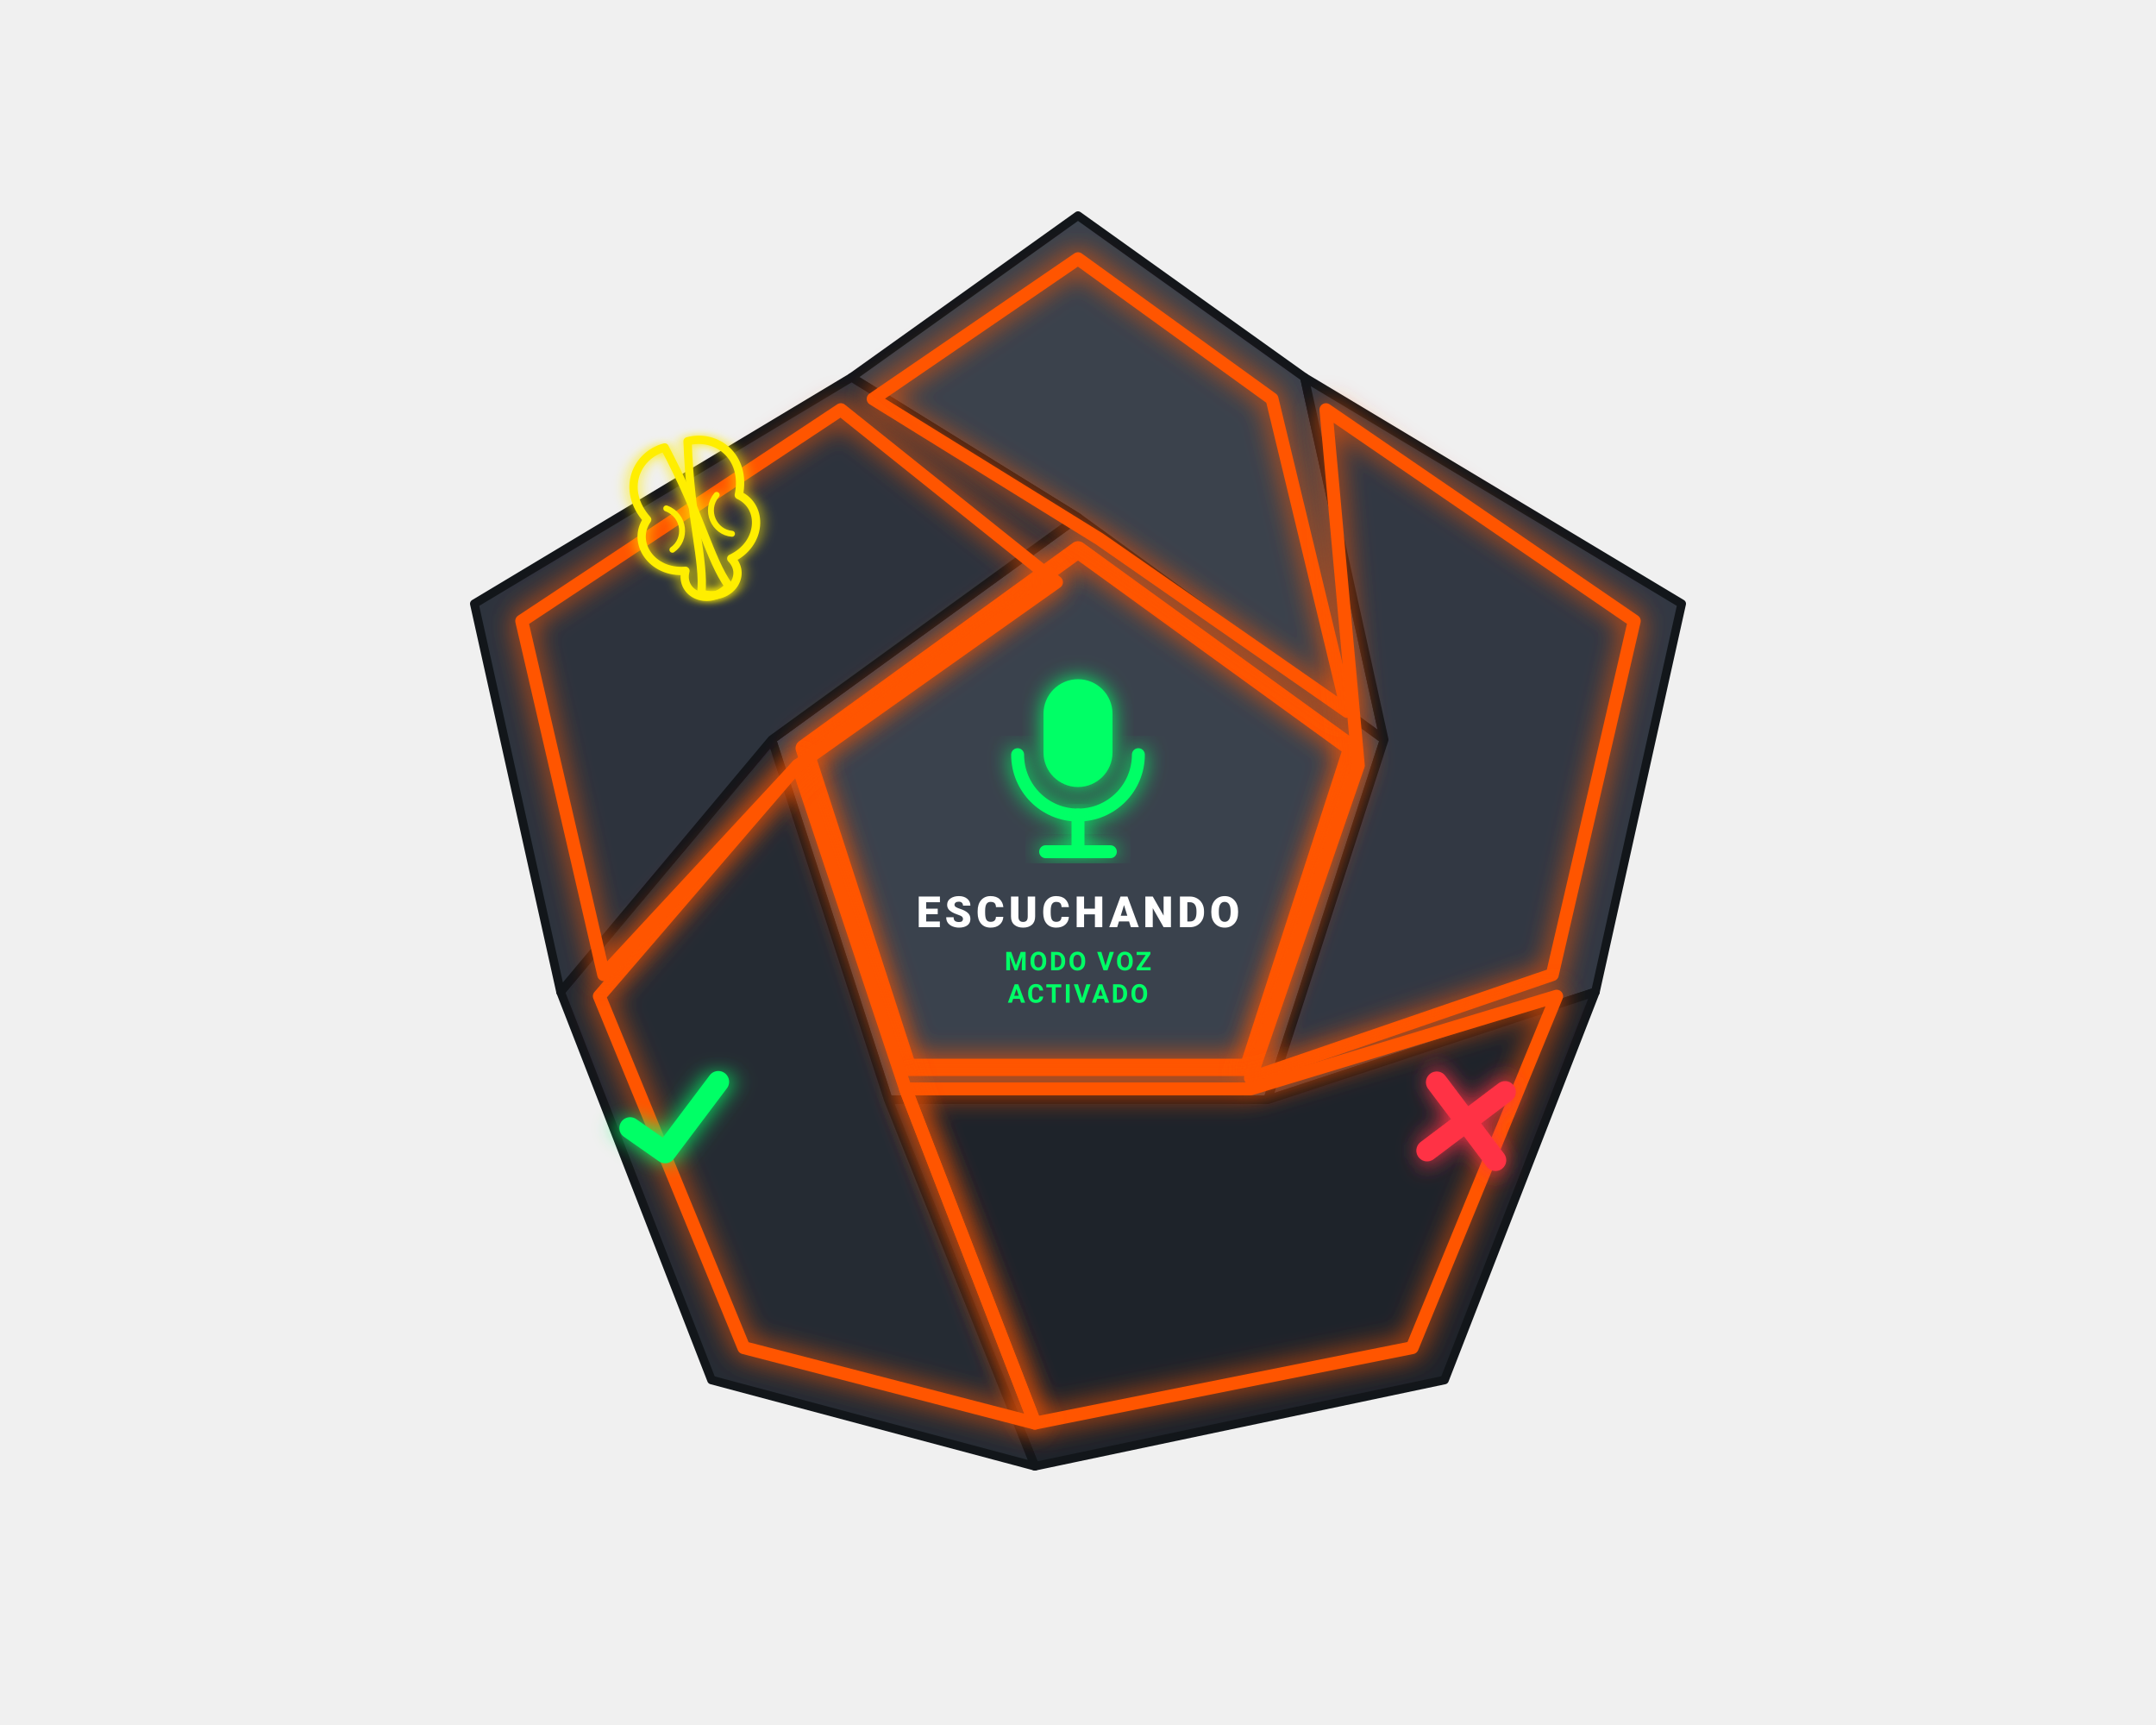
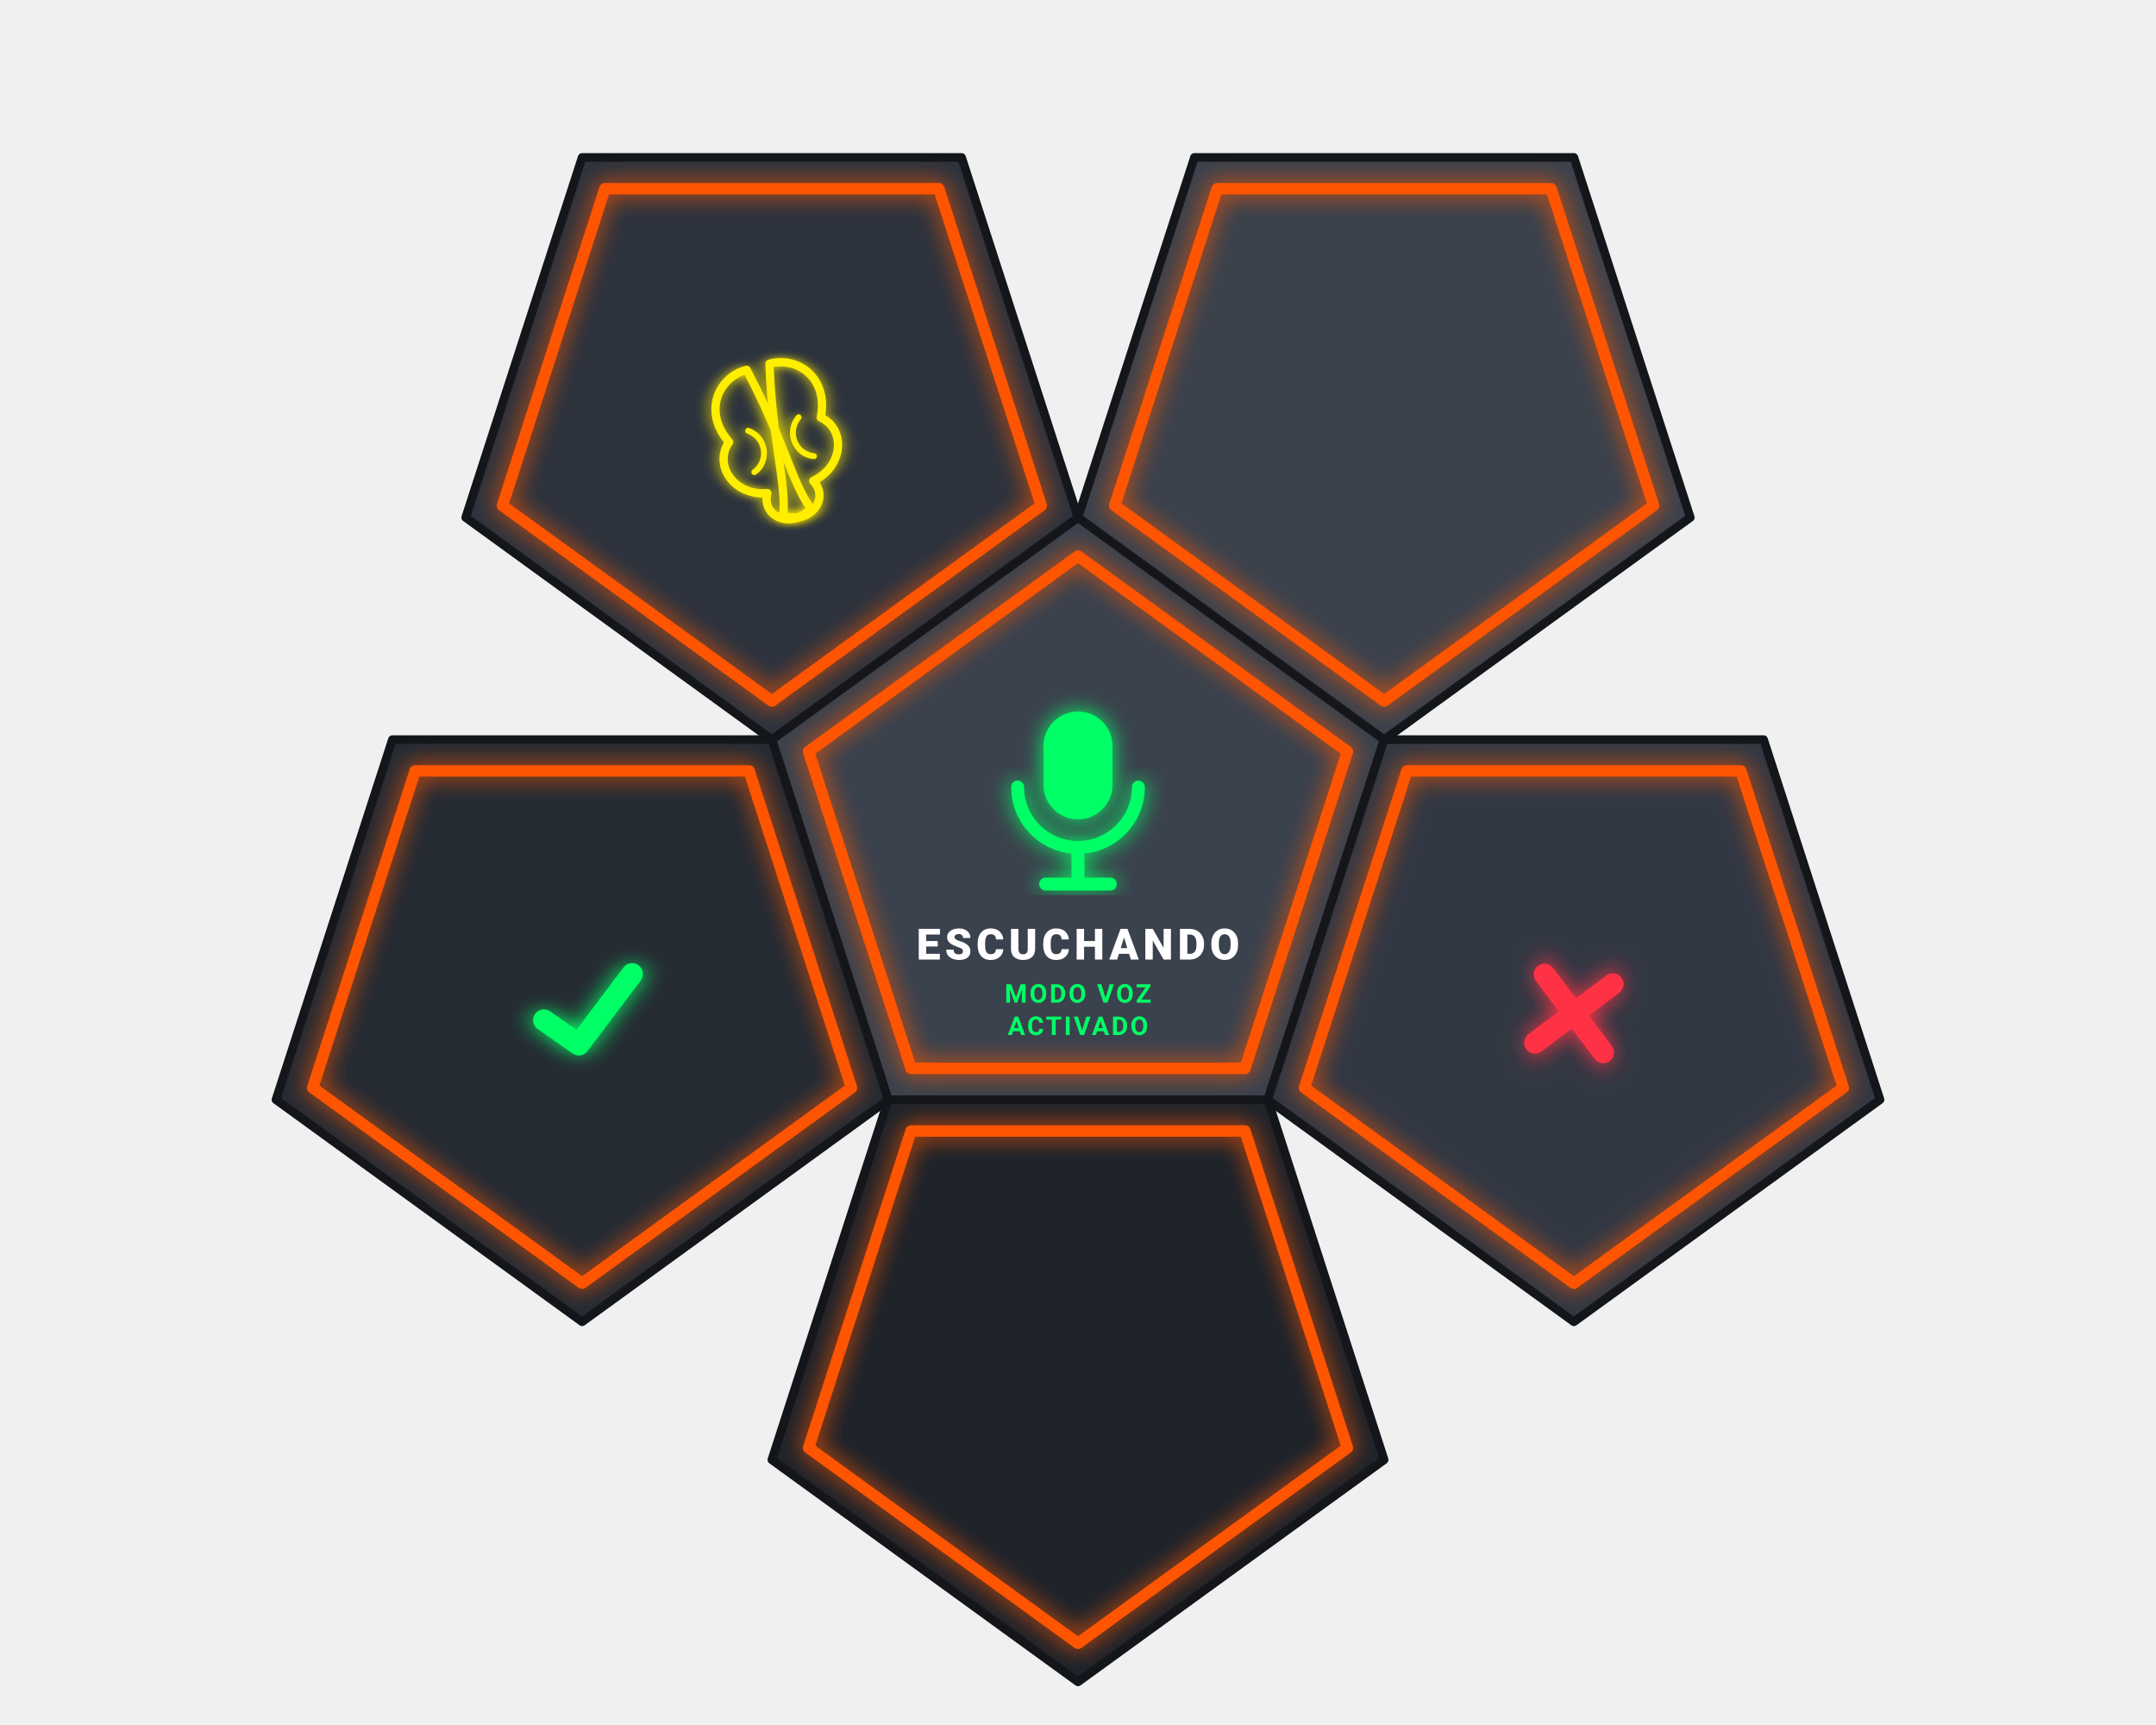
<svg xmlns="http://www.w3.org/2000/svg" viewBox="0 0 1000 800" width="100%" height="100%" id="dodecaedro-svg">
  <defs>
    <filter id="glow-orange" x="-30%" y="-30%" width="160%" height="160%">
      <feGaussianBlur stdDeviation="6" result="blur" />
      <feMerge>
        <feMergeNode in="blur" />
        <feMergeNode in="SourceGraphic" />
      </feMerge>
    </filter>
    <filter id="glow-green" x="-30%" y="-30%" width="160%" height="160%">
      <feGaussianBlur stdDeviation="5" result="blur" />
      <feMerge>
        <feMergeNode in="blur" />
        <feMergeNode in="SourceGraphic" />
      </feMerge>
    </filter>
    <filter id="glow-yellow" x="-30%" y="-30%" width="160%" height="160%">
      <feGaussianBlur stdDeviation="5" result="blur" />
      <feMerge>
        <feMergeNode in="blur" />
        <feMergeNode in="SourceGraphic" />
      </feMerge>
    </filter>
    <filter id="glow-red" x="-30%" y="-30%" width="160%" height="160%">
      <feGaussianBlur stdDeviation="5" result="blur" />
      <feMerge>
        <feMergeNode in="blur" />
        <feMergeNode in="SourceGraphic" />
      </feMerge>
    </filter>
  </defs>
  <g id="dodecaedro-container">
    <polygon class="face" points="500,240 642,343 588,510 412,510 358,343" fill="#3a424d" stroke="#12161a" stroke-width="4" stroke-linejoin="round" />
-     <polygon class="face" points="500,240 642,343 605,175 500,100 395,175" fill="#3b424c" stroke="#12161a" stroke-width="4" stroke-linejoin="round" />
-     <polygon class="face" points="642,343 588,510 740,460 780,280 605,175" fill="#323843" stroke="#12161a" stroke-width="4" stroke-linejoin="round" />
-     <polygon class="face" points="588,510 412,510 480,680 670,640 740,460" fill="#1e232a" stroke="#12161a" stroke-width="4" stroke-linejoin="round" />
-     <polygon class="face" points="412,510 358,343 260,460 330,640 480,680" fill="#252b33" stroke="#12161a" stroke-width="4" stroke-linejoin="round" />
-     <polygon class="face" points="358,343 500,240 395,175 220,280 260,460" fill="#2d333d" stroke="#12161a" stroke-width="4" stroke-linejoin="round" />
-     <polygon class="neon-border" points="500,255 627,347 579,495 421,495 373,347" fill="none" stroke="#ff5500" stroke-width="8" stroke-linejoin="round" filter="url(#glow-orange)" />
-     <polygon class="neon-border" points="500,120 590,185 625,330 510,250 405,185" fill="none" stroke="#ff5500" stroke-width="6" stroke-linejoin="round" filter="url(#glow-orange)" />
-     <polygon class="neon-border" points="630,355 580,500 720,452 758,288 615,190" fill="none" stroke="#ff5500" stroke-width="6" stroke-linejoin="round" filter="url(#glow-orange)" />
-     <polygon class="neon-border" points="580,505 420,505 480,660 655,625 722,462" fill="none" stroke="#ff5500" stroke-width="6" stroke-linejoin="round" filter="url(#glow-orange)" />
-     <polygon class="neon-border" points="420,505 370,355 278,462 345,625 480,660" fill="none" stroke="#ff5500" stroke-width="6" stroke-linejoin="round" filter="url(#glow-orange)" />
-     <polygon class="neon-border" points="370,355 490,270 390,190 242,288 280,452" fill="none" stroke="#ff5500" stroke-width="6" stroke-linejoin="round" filter="url(#glow-orange)" />
-     <g id="icon-brain" transform="translate(320, 230) rotate(-15) scale(0.55)">
+     <polygon class="face" points="500,240 642,343 784,240 730,73 554,73" fill="#3b424c" stroke="#12161a" stroke-width="4" stroke-linejoin="round" />
+     <polygon class="face" points="642,343 588,510 730,613 872,510 818,343" fill="#323843" stroke="#12161a" stroke-width="4" stroke-linejoin="round" />
+     <polygon class="face" points="588,510 412,510 358,677 500,780 642,677" fill="#1e232a" stroke="#12161a" stroke-width="4" stroke-linejoin="round" />
+     <polygon class="face" points="358,343 412,510 270,613 128,510 182,343" fill="#252b33" stroke="#12161a" stroke-width="4" stroke-linejoin="round" />
+     <polygon class="face" points="500,240 358,343 216,240 270,73 446,73" fill="#2d333d" stroke="#12161a" stroke-width="4" stroke-linejoin="round" />
+     <g transform="translate(500,389) scale(0.88) translate(-500,-389)">
+       <polygon class="neon-border" points="500,240 642,343 588,510 412,510 358,343" fill="none" stroke="#ff5500" stroke-width="6" stroke-linejoin="round" filter="url(#glow-orange)" />
+     </g>
+     <g transform="translate(642,194) scale(0.88) translate(-642,-194)">
+       <polygon class="neon-border" points="500,240 642,343 784,240 730,73 554,73" fill="none" stroke="#ff5500" stroke-width="6" stroke-linejoin="round" filter="url(#glow-orange)" />
+     </g>
+     <g transform="translate(730,464) scale(0.88) translate(-730,-464)">
+       <polygon class="neon-border" points="642,343 588,510 730,613 872,510 818,343" fill="none" stroke="#ff5500" stroke-width="6" stroke-linejoin="round" filter="url(#glow-orange)" />
+     </g>
+     <g transform="translate(500,631) scale(0.88) translate(-500,-631)">
+       <polygon class="neon-border" points="588,510 412,510 358,677 500,780 642,677" fill="none" stroke="#ff5500" stroke-width="6" stroke-linejoin="round" filter="url(#glow-orange)" />
+     </g>
+     <g transform="translate(270,464) scale(0.88) translate(-270,-464)">
+       <polygon class="neon-border" points="358,343 412,510 270,613 128,510 182,343" fill="none" stroke="#ff5500" stroke-width="6" stroke-linejoin="round" filter="url(#glow-orange)" />
+     </g>
+     <g transform="translate(358,194) scale(0.88) translate(-358,-194)">
+       <polygon class="neon-border" points="500,240 358,343 216,240 270,73 446,73" fill="none" stroke="#ff5500" stroke-width="6" stroke-linejoin="round" filter="url(#glow-orange)" />
+     </g>
+     <g id="icon-brain" transform="translate(358, 194) rotate(-15) scale(0.55)">
      <path fill="none" stroke="#ffee00" stroke-width="7" stroke-linecap="round" stroke-linejoin="round" filter="url(#glow-yellow)" d="M -10 -45 C -35 -45 -55 -20 -40 10 C -58 25 -48 55 -20 60 C -30 78 -8 95 12 82 C 2 55 5 20 -10 -45 Z" />
      <path fill="none" stroke="#ffee00" stroke-width="7" stroke-linecap="round" stroke-linejoin="round" filter="url(#glow-yellow)" d="M 10 -45 C 35 -45 55 -20 40 10 C 58 25 48 55 20 60 C 30 78 8 95 -12 82 C -2 55 -5 20 10 -45 Z" />
      <path fill="none" stroke="#ffee00" stroke-width="5" stroke-linecap="round" stroke-linejoin="round" filter="url(#glow-yellow)" d="M -22 5 C -8 15 -12 35 -26 40 M 22 5 C 8 15 12 35 26 40" />
    </g>
-     <g id="icon-mic" transform="translate(500, 350)">
+     <g id="icon-mic" transform="translate(500, 365)">
      <rect x="-16" y="-35" width="32" height="50" rx="16" fill="#00ff66" filter="url(#glow-green)" />
      <path fill="none" stroke="#00ff66" stroke-width="6" stroke-linecap="round" filter="url(#glow-green)" d="M -28 0 A 28 28 0 0 0 28 0" />
      <path fill="none" stroke="#00ff66" stroke-width="6" stroke-linecap="round" filter="url(#glow-green)" d="M 0 28 L 0 45 M -15 45 L 15 45" />
      <text id="status-text-title" x="0" y="80" font-family="'Segoe UI', Roboto, sans-serif" font-weight="900" font-size="20" fill="#ffffff" text-anchor="middle" letter-spacing="2">ESCUCHANDO</text>
      <text id="status-text-sub1" x="0" y="100" font-family="'Segoe UI', Roboto, sans-serif" font-weight="700" font-size="12" fill="#00ff66" text-anchor="middle" letter-spacing="1">MODO VOZ</text>
      <text id="status-text-sub2" x="0" y="115" font-family="'Segoe UI', Roboto, sans-serif" font-weight="700" font-size="12" fill="#00ff66" text-anchor="middle" letter-spacing="1">ACTIVADO</text>
    </g>
-     <g id="icon-check" transform="translate(310, 520) rotate(-10)">
+     <g id="icon-check" transform="translate(270, 470) rotate(-10)">
      <path fill="none" stroke="#00ff66" stroke-width="10" stroke-linecap="round" stroke-linejoin="round" filter="url(#glow-green)" d="M -18 0 L -4 14 L 26 -14" />
    </g>
-     <g id="icon-error" transform="translate(680, 520) rotate(8)">
+     <g id="icon-error" transform="translate(730, 470) rotate(8)">
      <path fill="none" stroke="#ff3344" stroke-width="10" stroke-linecap="round" stroke-linejoin="round" filter="url(#glow-red)" d="M -16 -16 L 16 16 M 16 -16 L -16 16" />
    </g>
  </g>
</svg>
